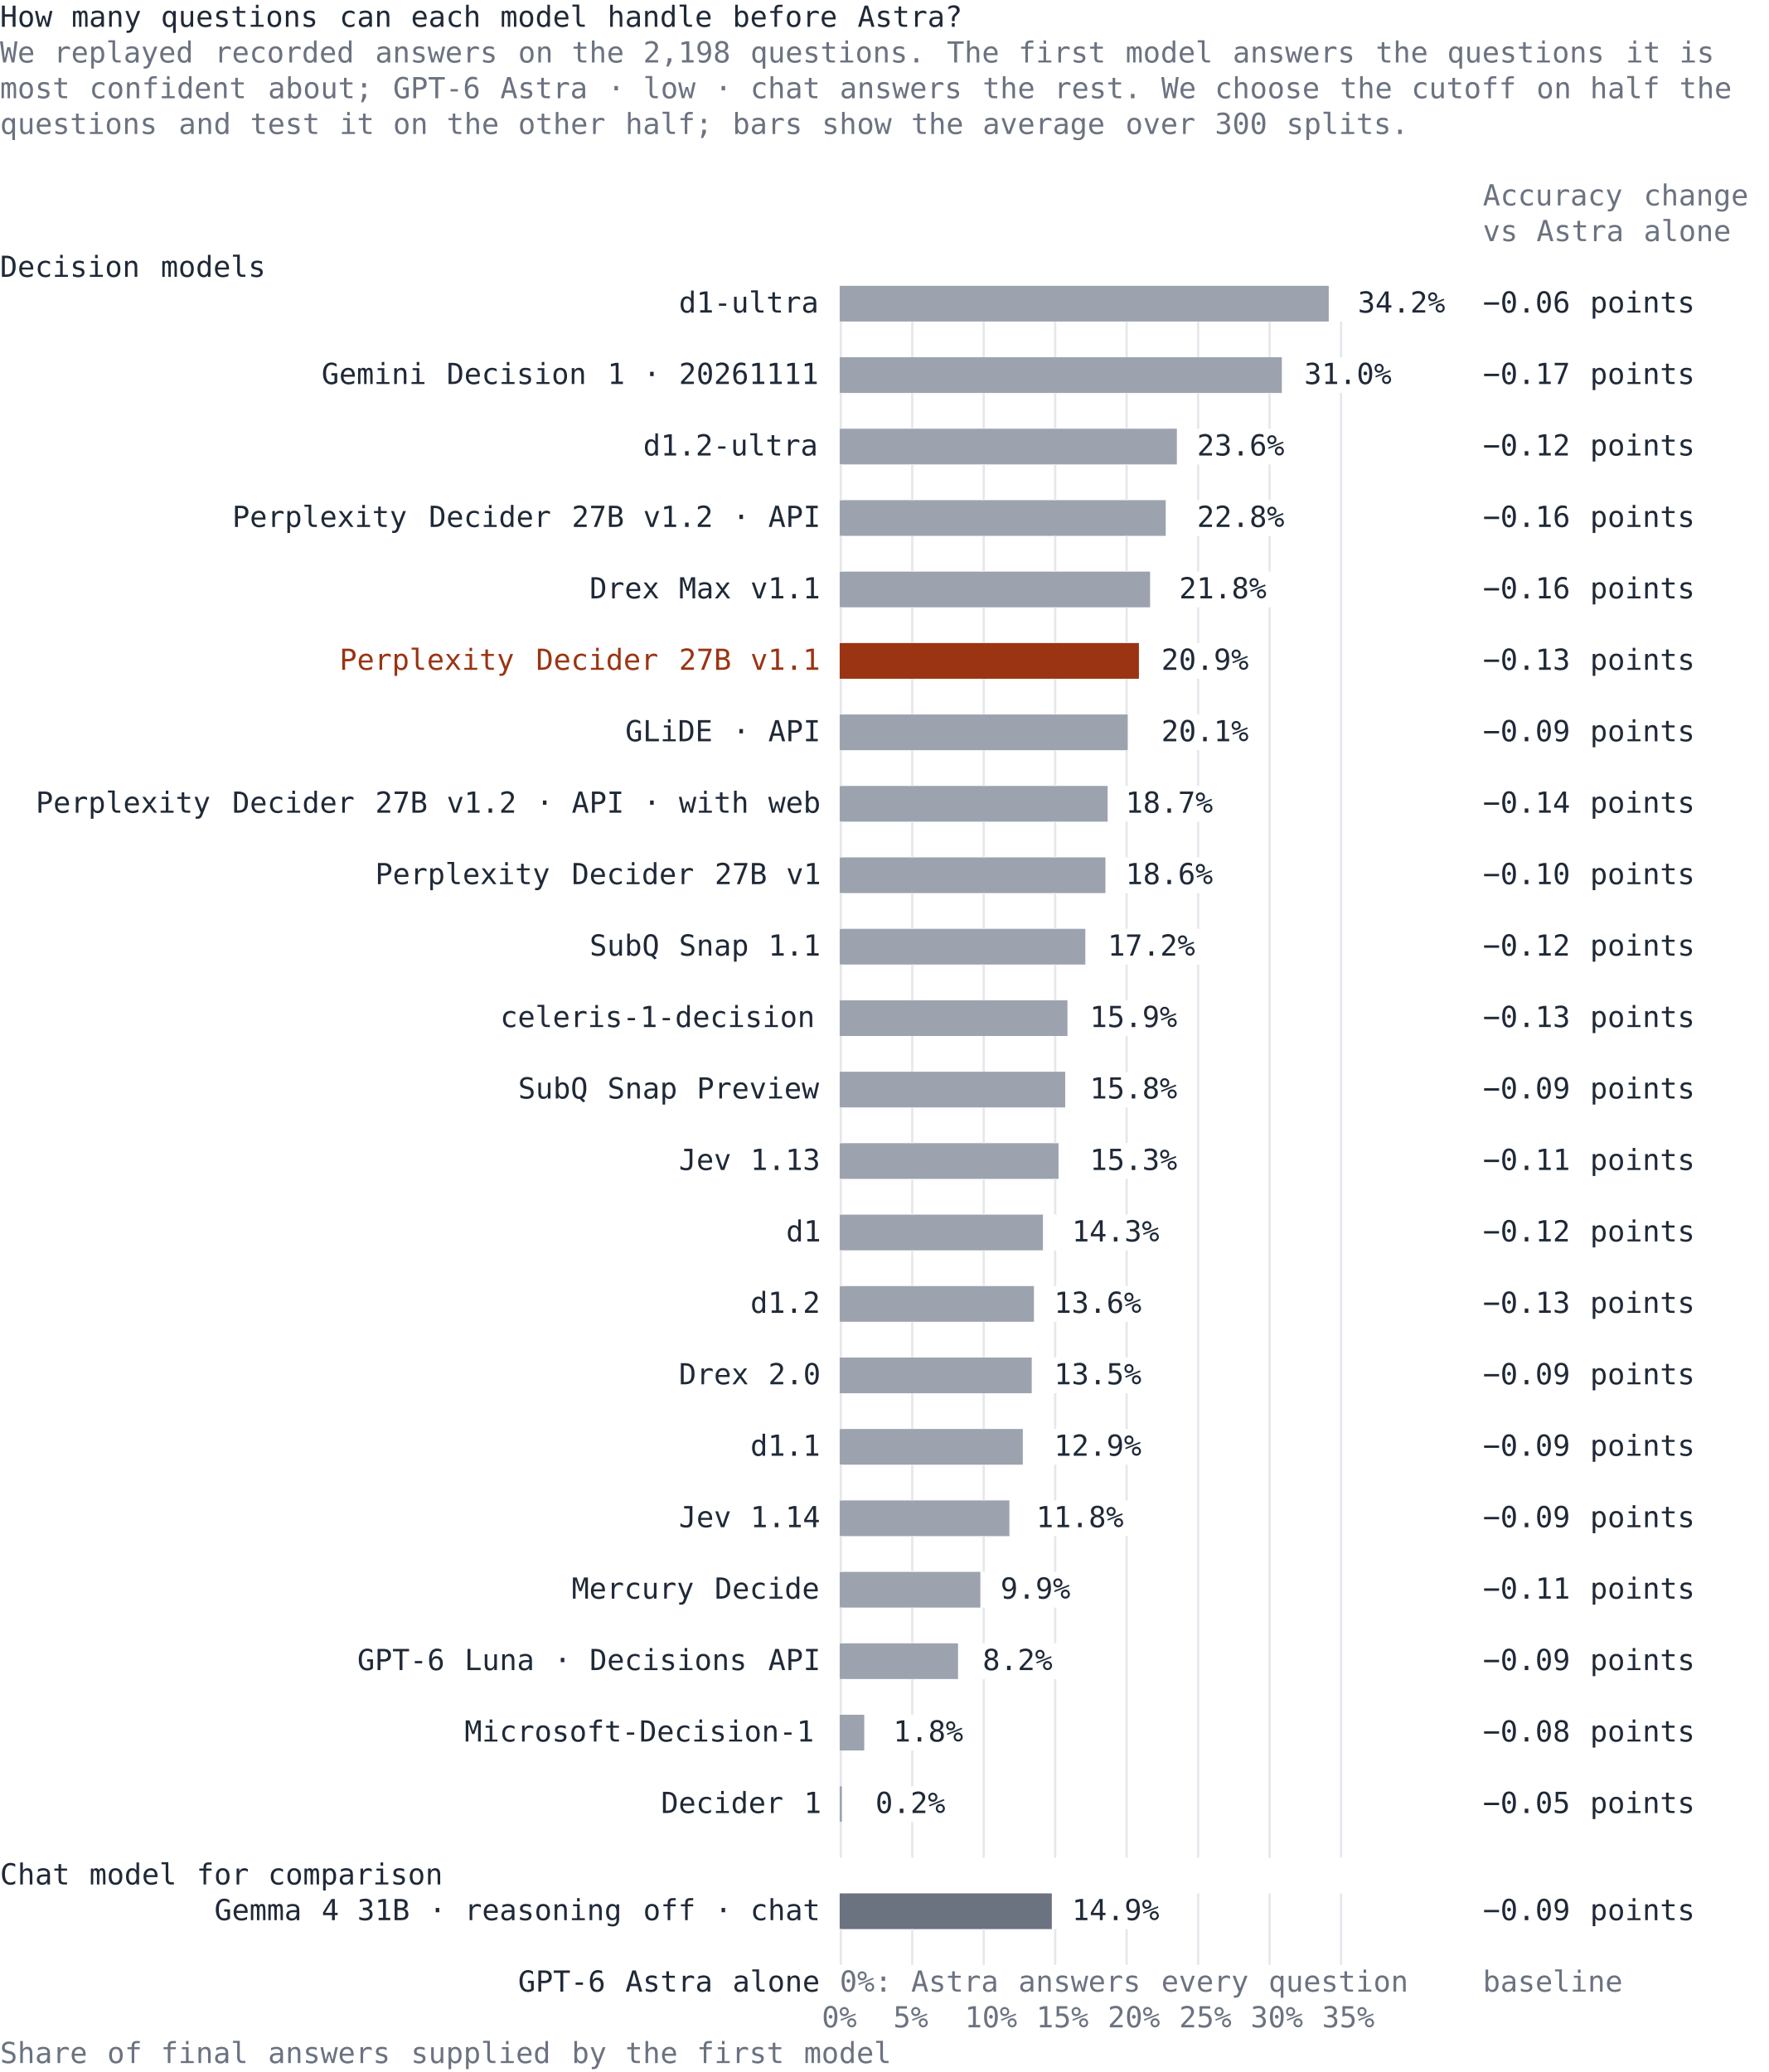
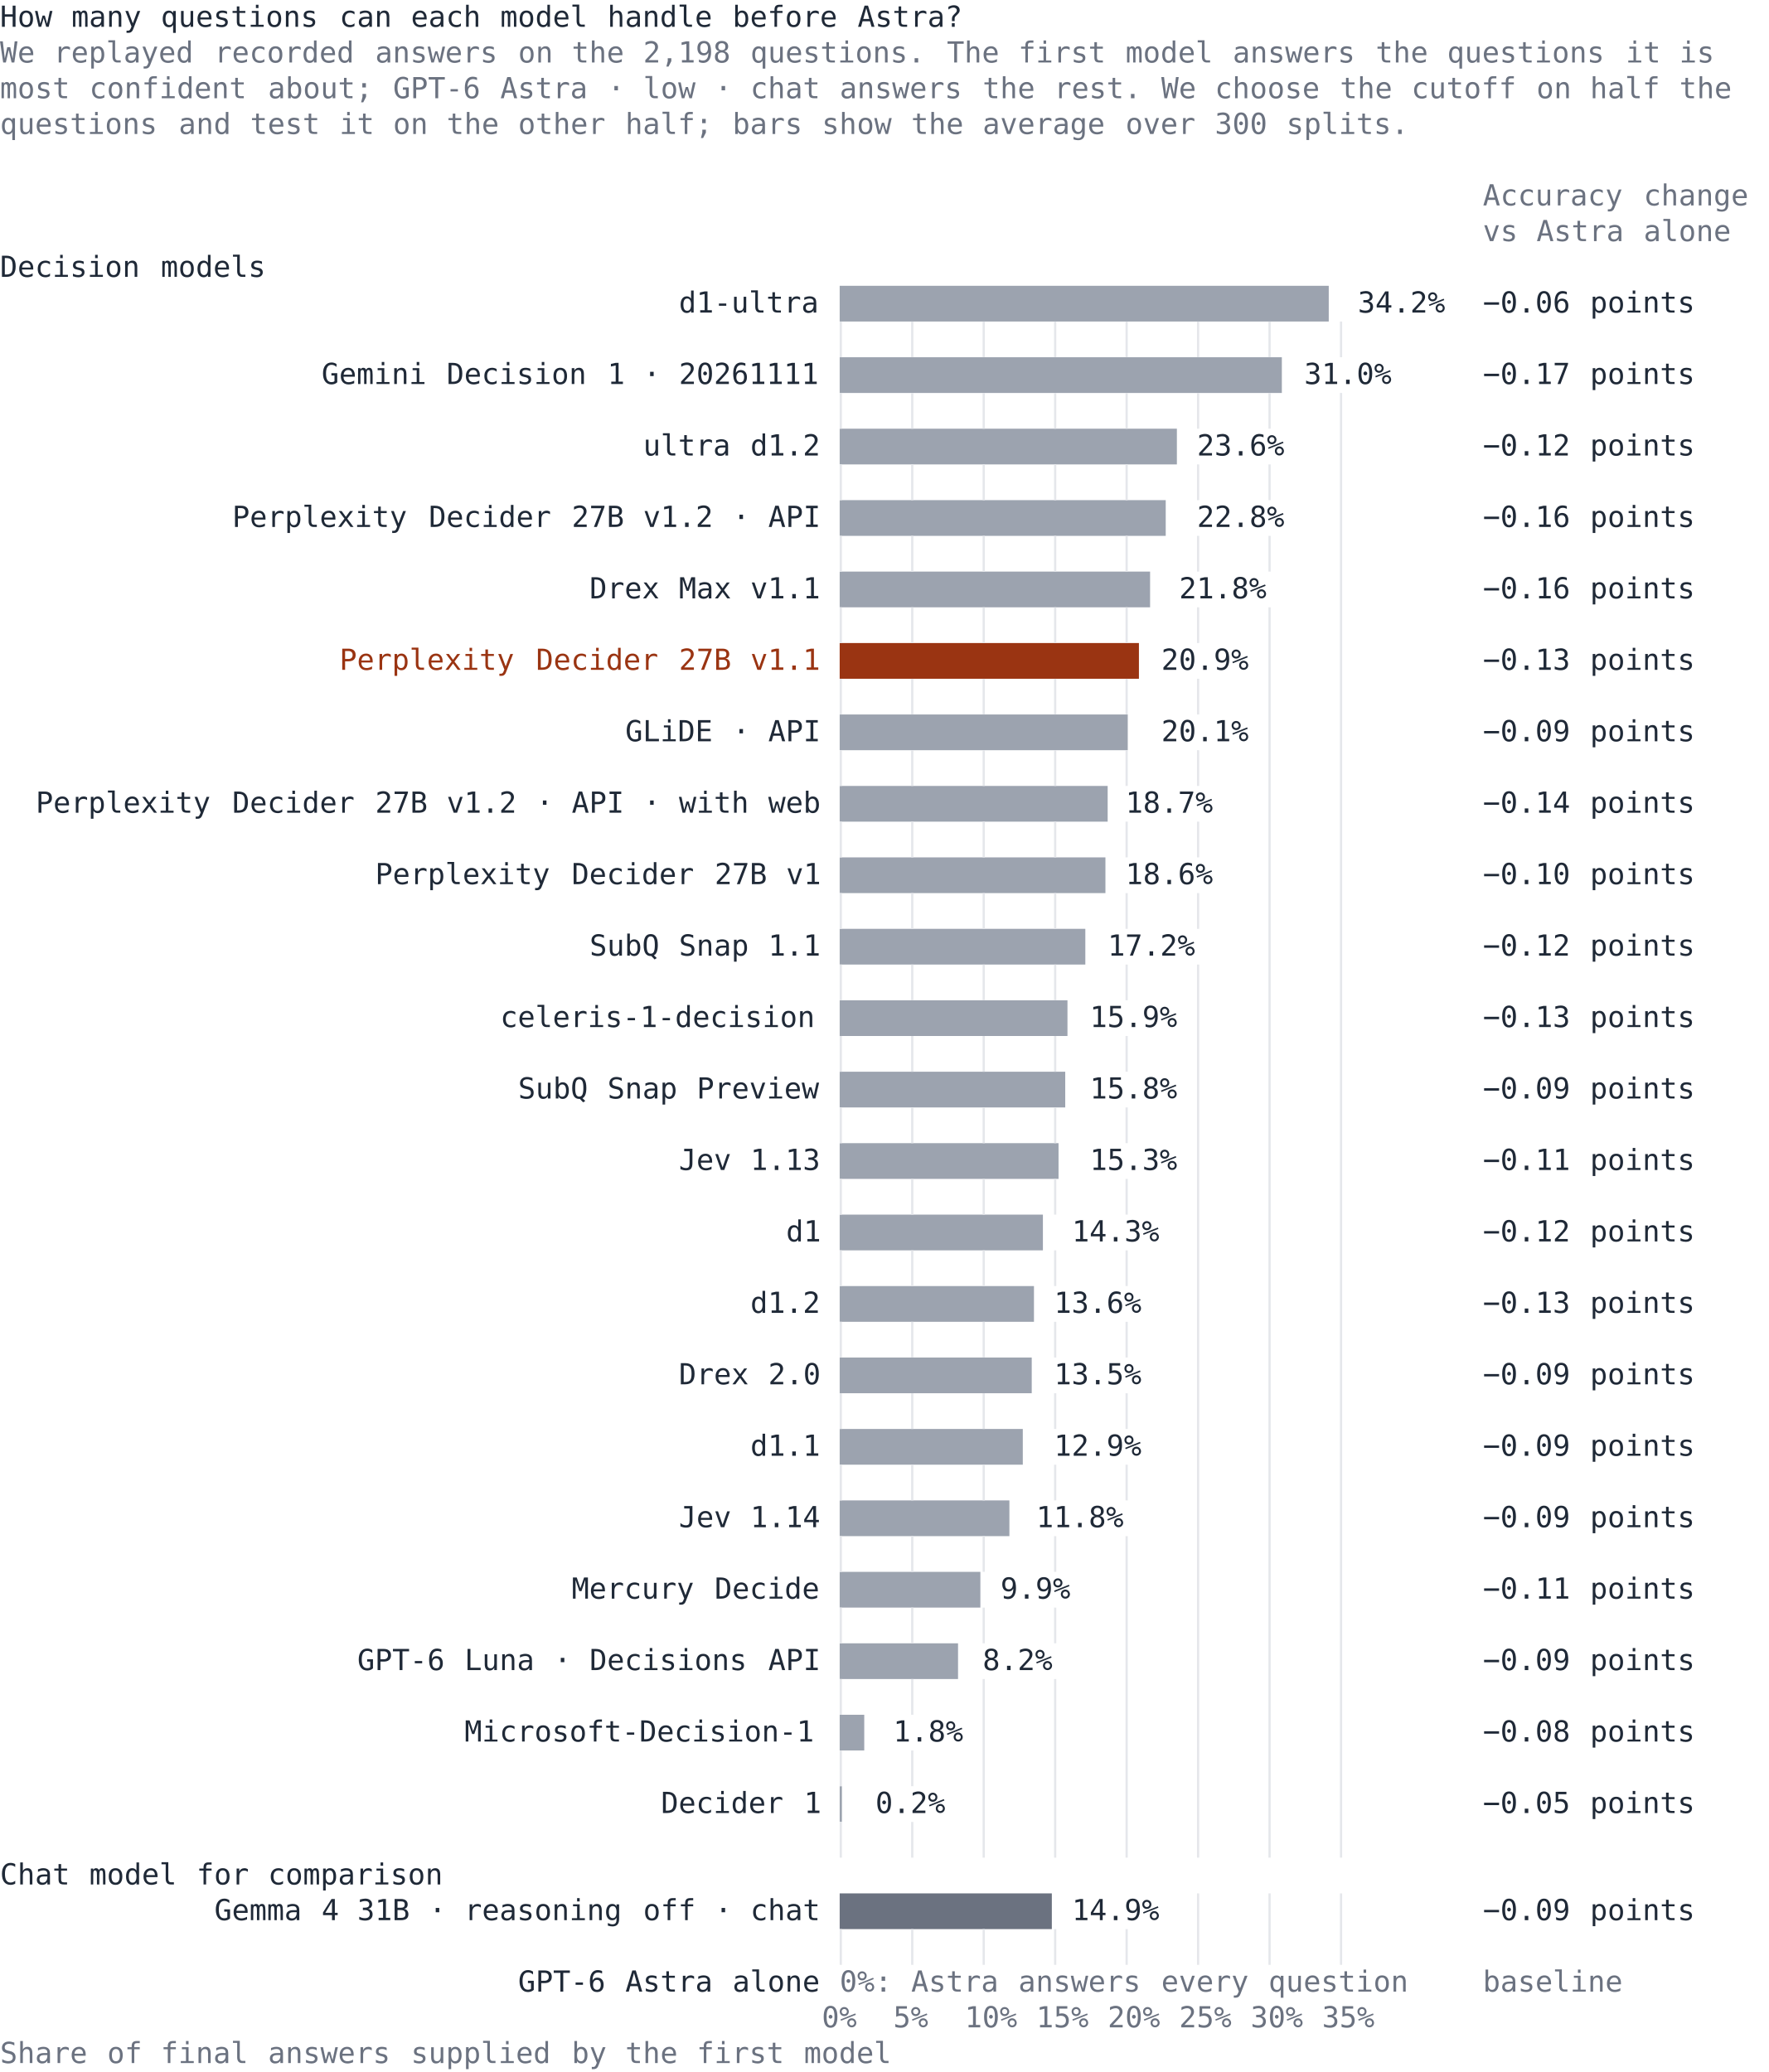
<svg xmlns="http://www.w3.org/2000/svg" viewBox="0 0 792 928" width="792" height="928" role="img">
  <style>text{font:13px ui-monospace,SFMono-Regular,Menlo,Consolas,"DejaVu Sans Mono",monospace;white-space:pre}</style>
  <path fill="#6b7280" d="M376 848h8v16h-8zM384 848h8v16h-8zM392 848h8v16h-8zM400 848h8v16h-8zM408 848h8v16h-8zM416 848h8v16h-8zM424 848h8v16h-8zM432 848h8v16h-8zM440 848h8v16h-8zM448 848h8v16h-8zM456 848h8v16h-8zM464 848h7v16h-7z" />
  <path fill="#9a3412" d="M376 288h8v16h-8zM384 288h8v16h-8zM392 288h8v16h-8zM400 288h8v16h-8zM408 288h8v16h-8zM416 288h8v16h-8zM424 288h8v16h-8zM432 288h8v16h-8zM440 288h8v16h-8zM448 288h8v16h-8zM456 288h8v16h-8zM464 288h8v16h-8zM472 288h8v16h-8zM480 288h8v16h-8zM488 288h8v16h-8zM496 288h8v16h-8zM504 288h6v16h-6z" />
  <path fill="#9ca3af" d="M376 128h8v16h-8zM384 128h8v16h-8zM392 128h8v16h-8zM400 128h8v16h-8zM408 128h8v16h-8zM416 128h8v16h-8zM424 128h8v16h-8zM432 128h8v16h-8zM440 128h8v16h-8zM448 128h8v16h-8zM456 128h8v16h-8zM464 128h8v16h-8zM472 128h8v16h-8zM480 128h8v16h-8zM488 128h8v16h-8zM496 128h8v16h-8zM504 128h8v16h-8zM512 128h8v16h-8zM520 128h8v16h-8zM528 128h8v16h-8zM536 128h8v16h-8zM544 128h8v16h-8zM552 128h8v16h-8zM560 128h8v16h-8zM568 128h8v16h-8zM576 128h8v16h-8zM584 128h8v16h-8zM592 128h3v16h-3zM376 160h8v16h-8zM384 160h8v16h-8zM392 160h8v16h-8zM400 160h8v16h-8zM408 160h8v16h-8zM416 160h8v16h-8zM424 160h8v16h-8zM432 160h8v16h-8zM440 160h8v16h-8zM448 160h8v16h-8zM456 160h8v16h-8zM464 160h8v16h-8zM472 160h8v16h-8zM480 160h8v16h-8zM488 160h8v16h-8zM496 160h8v16h-8zM504 160h8v16h-8zM512 160h8v16h-8zM520 160h8v16h-8zM528 160h8v16h-8zM536 160h8v16h-8zM544 160h8v16h-8zM552 160h8v16h-8zM560 160h8v16h-8zM568 160h6v16h-6zM376 192h8v16h-8zM384 192h8v16h-8zM392 192h8v16h-8zM400 192h8v16h-8zM408 192h8v16h-8zM416 192h8v16h-8zM424 192h8v16h-8zM432 192h8v16h-8zM440 192h8v16h-8zM448 192h8v16h-8zM456 192h8v16h-8zM464 192h8v16h-8zM472 192h8v16h-8zM480 192h8v16h-8zM488 192h8v16h-8zM496 192h8v16h-8zM504 192h8v16h-8zM512 192h8v16h-8zM520 192h7v16h-7zM376 224h8v16h-8zM384 224h8v16h-8zM392 224h8v16h-8zM400 224h8v16h-8zM408 224h8v16h-8zM416 224h8v16h-8zM424 224h8v16h-8zM432 224h8v16h-8zM440 224h8v16h-8zM448 224h8v16h-8zM456 224h8v16h-8zM464 224h8v16h-8zM472 224h8v16h-8zM480 224h8v16h-8zM488 224h8v16h-8zM496 224h8v16h-8zM504 224h8v16h-8zM512 224h8v16h-8zM520 224h2v16h-2zM376 256h8v16h-8zM384 256h8v16h-8zM392 256h8v16h-8zM400 256h8v16h-8zM408 256h8v16h-8zM416 256h8v16h-8zM424 256h8v16h-8zM432 256h8v16h-8zM440 256h8v16h-8zM448 256h8v16h-8zM456 256h8v16h-8zM464 256h8v16h-8zM472 256h8v16h-8zM480 256h8v16h-8zM488 256h8v16h-8zM496 256h8v16h-8zM504 256h8v16h-8zM512 256h3v16h-3zM376 320h8v16h-8zM384 320h8v16h-8zM392 320h8v16h-8zM400 320h8v16h-8zM408 320h8v16h-8zM416 320h8v16h-8zM424 320h8v16h-8zM432 320h8v16h-8zM440 320h8v16h-8zM448 320h8v16h-8zM456 320h8v16h-8zM464 320h8v16h-8zM472 320h8v16h-8zM480 320h8v16h-8zM488 320h8v16h-8zM496 320h8v16h-8zM504 320h1v16h-1zM376 352h8v16h-8zM384 352h8v16h-8zM392 352h8v16h-8zM400 352h8v16h-8zM408 352h8v16h-8zM416 352h8v16h-8zM424 352h8v16h-8zM432 352h8v16h-8zM440 352h8v16h-8zM448 352h8v16h-8zM456 352h8v16h-8zM464 352h8v16h-8zM472 352h8v16h-8zM480 352h8v16h-8zM488 352h8v16h-8zM376 384h8v16h-8zM384 384h8v16h-8zM392 384h8v16h-8zM400 384h8v16h-8zM408 384h8v16h-8zM416 384h8v16h-8zM424 384h8v16h-8zM432 384h8v16h-8zM440 384h8v16h-8zM448 384h8v16h-8zM456 384h8v16h-8zM464 384h8v16h-8zM472 384h8v16h-8zM480 384h8v16h-8zM488 384h7v16h-7zM376 416h8v16h-8zM384 416h8v16h-8zM392 416h8v16h-8zM400 416h8v16h-8zM408 416h8v16h-8zM416 416h8v16h-8zM424 416h8v16h-8zM432 416h8v16h-8zM440 416h8v16h-8zM448 416h8v16h-8zM456 416h8v16h-8zM464 416h8v16h-8zM472 416h8v16h-8zM480 416h6v16h-6zM376 448h8v16h-8zM384 448h8v16h-8zM392 448h8v16h-8zM400 448h8v16h-8zM408 448h8v16h-8zM416 448h8v16h-8zM424 448h8v16h-8zM432 448h8v16h-8zM440 448h8v16h-8zM448 448h8v16h-8zM456 448h8v16h-8zM464 448h8v16h-8zM472 448h6v16h-6zM376 480h8v16h-8zM384 480h8v16h-8zM392 480h8v16h-8zM400 480h8v16h-8zM408 480h8v16h-8zM416 480h8v16h-8zM424 480h8v16h-8zM432 480h8v16h-8zM440 480h8v16h-8zM448 480h8v16h-8zM456 480h8v16h-8zM464 480h8v16h-8zM472 480h5v16h-5zM376 512h8v16h-8zM384 512h8v16h-8zM392 512h8v16h-8zM400 512h8v16h-8zM408 512h8v16h-8zM416 512h8v16h-8zM424 512h8v16h-8zM432 512h8v16h-8zM440 512h8v16h-8zM448 512h8v16h-8zM456 512h8v16h-8zM464 512h8v16h-8zM472 512h2v16h-2zM376 544h8v16h-8zM384 544h8v16h-8zM392 544h8v16h-8zM400 544h8v16h-8zM408 544h8v16h-8zM416 544h8v16h-8zM424 544h8v16h-8zM432 544h8v16h-8zM440 544h8v16h-8zM448 544h8v16h-8zM456 544h8v16h-8zM464 544h3v16h-3zM376 576h8v16h-8zM384 576h8v16h-8zM392 576h8v16h-8zM400 576h8v16h-8zM408 576h8v16h-8zM416 576h8v16h-8zM424 576h8v16h-8zM432 576h8v16h-8zM440 576h8v16h-8zM448 576h8v16h-8zM456 576h7v16h-7zM376 608h8v16h-8zM384 608h8v16h-8zM392 608h8v16h-8zM400 608h8v16h-8zM408 608h8v16h-8zM416 608h8v16h-8zM424 608h8v16h-8zM432 608h8v16h-8zM440 608h8v16h-8zM448 608h8v16h-8zM456 608h6v16h-6zM376 640h8v16h-8zM384 640h8v16h-8zM392 640h8v16h-8zM400 640h8v16h-8zM408 640h8v16h-8zM416 640h8v16h-8zM424 640h8v16h-8zM432 640h8v16h-8zM440 640h8v16h-8zM448 640h8v16h-8zM456 640h2v16h-2zM376 672h8v16h-8zM384 672h8v16h-8zM392 672h8v16h-8zM400 672h8v16h-8zM408 672h8v16h-8zM416 672h8v16h-8zM424 672h8v16h-8zM432 672h8v16h-8zM440 672h8v16h-8zM448 672h4v16h-4zM376 704h8v16h-8zM384 704h8v16h-8zM392 704h8v16h-8zM400 704h8v16h-8zM408 704h8v16h-8zM416 704h8v16h-8zM424 704h8v16h-8zM432 704h7v16h-7zM376 736h8v16h-8zM384 736h8v16h-8zM392 736h8v16h-8zM400 736h8v16h-8zM408 736h8v16h-8zM416 736h8v16h-8zM424 736h5v16h-5zM376 768h8v16h-8zM384 768h3v16h-3zM376 800h1v16h-1z" />
  <path fill="#e5e7eb" d="M376 144h1v16h-1zM408 144h1v16h-1zM440 144h1v16h-1zM472 144h1v16h-1zM504 144h1v16h-1zM536 144h1v16h-1zM568 144h1v16h-1zM600 144h1v16h-1zM376 176h1v16h-1zM408 176h1v16h-1zM440 176h1v16h-1zM472 176h1v16h-1zM504 176h1v16h-1zM536 176h1v16h-1zM568 176h1v16h-1zM600 176h1v16h-1zM600 192h1v16h-1zM376 208h1v16h-1zM408 208h1v16h-1zM440 208h1v16h-1zM472 208h1v16h-1zM504 208h1v16h-1zM536 208h1v16h-1zM568 208h1v16h-1zM600 208h1v16h-1zM600 224h1v16h-1zM376 240h1v16h-1zM408 240h1v16h-1zM440 240h1v16h-1zM472 240h1v16h-1zM504 240h1v16h-1zM536 240h1v16h-1zM568 240h1v16h-1zM600 240h1v16h-1zM600 256h1v16h-1zM376 272h1v16h-1zM408 272h1v16h-1zM440 272h1v16h-1zM472 272h1v16h-1zM504 272h1v16h-1zM536 272h1v16h-1zM568 272h1v16h-1zM600 272h1v16h-1zM568 288h1v16h-1zM600 288h1v16h-1zM376 304h1v16h-1zM408 304h1v16h-1zM440 304h1v16h-1zM472 304h1v16h-1zM504 304h1v16h-1zM536 304h1v16h-1zM568 304h1v16h-1zM600 304h1v16h-1zM568 320h1v16h-1zM600 320h1v16h-1zM376 336h1v16h-1zM408 336h1v16h-1zM440 336h1v16h-1zM472 336h1v16h-1zM504 336h1v16h-1zM536 336h1v16h-1zM568 336h1v16h-1zM600 336h1v16h-1zM568 352h1v16h-1zM600 352h1v16h-1zM376 368h1v16h-1zM408 368h1v16h-1zM440 368h1v16h-1zM472 368h1v16h-1zM504 368h1v16h-1zM536 368h1v16h-1zM568 368h1v16h-1zM600 368h1v16h-1zM568 384h1v16h-1zM600 384h1v16h-1zM376 400h1v16h-1zM408 400h1v16h-1zM440 400h1v16h-1zM472 400h1v16h-1zM504 400h1v16h-1zM536 400h1v16h-1zM568 400h1v16h-1zM600 400h1v16h-1zM568 416h1v16h-1zM600 416h1v16h-1zM376 432h1v16h-1zM408 432h1v16h-1zM440 432h1v16h-1zM472 432h1v16h-1zM504 432h1v16h-1zM536 432h1v16h-1zM568 432h1v16h-1zM600 432h1v16h-1zM536 448h1v16h-1zM568 448h1v16h-1zM600 448h1v16h-1zM376 464h1v16h-1zM408 464h1v16h-1zM440 464h1v16h-1zM472 464h1v16h-1zM504 464h1v16h-1zM536 464h1v16h-1zM568 464h1v16h-1zM600 464h1v16h-1zM536 480h1v16h-1zM568 480h1v16h-1zM600 480h1v16h-1zM376 496h1v16h-1zM408 496h1v16h-1zM440 496h1v16h-1zM472 496h1v16h-1zM504 496h1v16h-1zM536 496h1v16h-1zM568 496h1v16h-1zM600 496h1v16h-1zM536 512h1v16h-1zM568 512h1v16h-1zM600 512h1v16h-1zM376 528h1v16h-1zM408 528h1v16h-1zM440 528h1v16h-1zM472 528h1v16h-1zM504 528h1v16h-1zM536 528h1v16h-1zM568 528h1v16h-1zM600 528h1v16h-1zM536 544h1v16h-1zM568 544h1v16h-1zM600 544h1v16h-1zM376 560h1v16h-1zM408 560h1v16h-1zM440 560h1v16h-1zM472 560h1v16h-1zM504 560h1v16h-1zM536 560h1v16h-1zM568 560h1v16h-1zM600 560h1v16h-1zM536 576h1v16h-1zM568 576h1v16h-1zM600 576h1v16h-1zM376 592h1v16h-1zM408 592h1v16h-1zM440 592h1v16h-1zM472 592h1v16h-1zM504 592h1v16h-1zM536 592h1v16h-1zM568 592h1v16h-1zM600 592h1v16h-1zM536 608h1v16h-1zM568 608h1v16h-1zM600 608h1v16h-1zM376 624h1v16h-1zM408 624h1v16h-1zM440 624h1v16h-1zM472 624h1v16h-1zM504 624h1v16h-1zM536 624h1v16h-1zM568 624h1v16h-1zM600 624h1v16h-1zM536 640h1v16h-1zM568 640h1v16h-1zM600 640h1v16h-1zM376 656h1v16h-1zM408 656h1v16h-1zM440 656h1v16h-1zM472 656h1v16h-1zM504 656h1v16h-1zM536 656h1v16h-1zM568 656h1v16h-1zM600 656h1v16h-1zM536 672h1v16h-1zM568 672h1v16h-1zM600 672h1v16h-1zM376 688h1v16h-1zM408 688h1v16h-1zM440 688h1v16h-1zM472 688h1v16h-1zM504 688h1v16h-1zM536 688h1v16h-1zM568 688h1v16h-1zM600 688h1v16h-1zM504 704h1v16h-1zM536 704h1v16h-1zM568 704h1v16h-1zM600 704h1v16h-1zM376 720h1v16h-1zM408 720h1v16h-1zM440 720h1v16h-1zM472 720h1v16h-1zM504 720h1v16h-1zM536 720h1v16h-1zM568 720h1v16h-1zM600 720h1v16h-1zM504 736h1v16h-1zM536 736h1v16h-1zM568 736h1v16h-1zM600 736h1v16h-1zM376 752h1v16h-1zM408 752h1v16h-1zM440 752h1v16h-1zM472 752h1v16h-1zM504 752h1v16h-1zM536 752h1v16h-1zM568 752h1v16h-1zM600 752h1v16h-1zM440 768h1v16h-1zM472 768h1v16h-1zM504 768h1v16h-1zM536 768h1v16h-1zM568 768h1v16h-1zM600 768h1v16h-1zM376 784h1v16h-1zM408 784h1v16h-1zM440 784h1v16h-1zM472 784h1v16h-1zM504 784h1v16h-1zM536 784h1v16h-1zM568 784h1v16h-1zM600 784h1v16h-1zM440 800h1v16h-1zM472 800h1v16h-1zM504 800h1v16h-1zM536 800h1v16h-1zM568 800h1v16h-1zM600 800h1v16h-1zM376 816h1v16h-1zM408 816h1v16h-1zM440 816h1v16h-1zM472 816h1v16h-1zM504 816h1v16h-1zM536 816h1v16h-1zM568 816h1v16h-1zM600 816h1v16h-1zM536 848h1v16h-1zM568 848h1v16h-1zM600 848h1v16h-1zM376 864h1v16h-1zM408 864h1v16h-1zM440 864h1v16h-1zM472 864h1v16h-1zM504 864h1v16h-1zM536 864h1v16h-1zM568 864h1v16h-1zM600 864h1v16h-1z" />
  <text x="0 8 16" y="12" fill="#1f2937" font-weight="600">How</text>
  <text x="32 40 48 56" y="12" fill="#1f2937" font-weight="600">many</text>
  <text x="72 80 88 96 104 112 120 128 136" y="12" fill="#1f2937" font-weight="600">questions</text>
  <text x="152 160 168" y="12" fill="#1f2937" font-weight="600">can</text>
  <text x="184 192 200 208" y="12" fill="#1f2937" font-weight="600">each</text>
  <text x="224 232 240 248 256" y="12" fill="#1f2937" font-weight="600">model</text>
  <text x="272 280 288 296 304 312" y="12" fill="#1f2937" font-weight="600">handle</text>
  <text x="328 336 344 352 360 368" y="12" fill="#1f2937" font-weight="600">before</text>
  <text x="384 392 400 408 416 424" y="12" fill="#1f2937" font-weight="600">Astra?</text>
  <text x="0 8" y="28" fill="#6b7280">We</text>
  <text x="24 32 40 48 56 64 72 80" y="28" fill="#6b7280">replayed</text>
  <text x="96 104 112 120 128 136 144 152" y="28" fill="#6b7280">recorded</text>
  <text x="168 176 184 192 200 208 216" y="28" fill="#6b7280">answers</text>
  <text x="232 240" y="28" fill="#6b7280">on</text>
  <text x="256 264 272" y="28" fill="#6b7280">the</text>
  <text x="288 296 304 312 320" y="28" fill="#6b7280">2,198</text>
  <text x="336 344 352 360 368 376 384 392 400 408" y="28" fill="#6b7280">questions.</text>
  <text x="424 432 440" y="28" fill="#6b7280">The</text>
  <text x="456 464 472 480 488" y="28" fill="#6b7280">first</text>
  <text x="504 512 520 528 536" y="28" fill="#6b7280">model</text>
  <text x="552 560 568 576 584 592 600" y="28" fill="#6b7280">answers</text>
  <text x="616 624 632" y="28" fill="#6b7280">the</text>
  <text x="648 656 664 672 680 688 696 704 712" y="28" fill="#6b7280">questions</text>
  <text x="728 736" y="28" fill="#6b7280">it</text>
  <text x="752 760" y="28" fill="#6b7280">is</text>
  <text x="0 8 16 24" y="44" fill="#6b7280">most</text>
  <text x="40 48 56 64 72 80 88 96 104" y="44" fill="#6b7280">confident</text>
  <text x="120 128 136 144 152 160" y="44" fill="#6b7280">about;</text>
  <text x="176 184 192 200 208" y="44" fill="#6b7280">GPT-6</text>
  <text x="224 232 240 248 256" y="44" fill="#6b7280">Astra</text>
  <text x="272" y="44" fill="#6b7280">·</text>
  <text x="288 296 304" y="44" fill="#6b7280">low</text>
  <text x="320" y="44" fill="#6b7280">·</text>
  <text x="336 344 352 360" y="44" fill="#6b7280">chat</text>
  <text x="376 384 392 400 408 416 424" y="44" fill="#6b7280">answers</text>
  <text x="440 448 456" y="44" fill="#6b7280">the</text>
  <text x="472 480 488 496 504" y="44" fill="#6b7280">rest.</text>
  <text x="520 528" y="44" fill="#6b7280">We</text>
  <text x="544 552 560 568 576 584" y="44" fill="#6b7280">choose</text>
  <text x="600 608 616" y="44" fill="#6b7280">the</text>
  <text x="632 640 648 656 664 672" y="44" fill="#6b7280">cutoff</text>
  <text x="688 696" y="44" fill="#6b7280">on</text>
  <text x="712 720 728 736" y="44" fill="#6b7280">half</text>
  <text x="752 760 768" y="44" fill="#6b7280">the</text>
  <text x="0 8 16 24 32 40 48 56 64" y="60" fill="#6b7280">questions</text>
  <text x="80 88 96" y="60" fill="#6b7280">and</text>
  <text x="112 120 128 136" y="60" fill="#6b7280">test</text>
  <text x="152 160" y="60" fill="#6b7280">it</text>
  <text x="176 184" y="60" fill="#6b7280">on</text>
  <text x="200 208 216" y="60" fill="#6b7280">the</text>
  <text x="232 240 248 256 264" y="60" fill="#6b7280">other</text>
  <text x="280 288 296 304 312" y="60" fill="#6b7280">half;</text>
  <text x="328 336 344 352" y="60" fill="#6b7280">bars</text>
  <text x="368 376 384 392" y="60" fill="#6b7280">show</text>
  <text x="408 416 424" y="60" fill="#6b7280">the</text>
  <text x="440 448 456 464 472 480 488" y="60" fill="#6b7280">average</text>
  <text x="504 512 520 528" y="60" fill="#6b7280">over</text>
  <text x="544 552 560" y="60" fill="#6b7280">300</text>
  <text x="576 584 592 600 608 616 624" y="60" fill="#6b7280">splits.</text>
  <text x="664 672 680 688 696 704 712 720" y="92" fill="#6b7280">Accuracy</text>
  <text x="736 744 752 760 768 776" y="92" fill="#6b7280">change</text>
  <text x="664 672" y="108" fill="#6b7280">vs</text>
  <text x="688 696 704 712 720" y="108" fill="#6b7280">Astra</text>
  <text x="736 744 752 760 768" y="108" fill="#6b7280">alone</text>
  <text x="0 8 16 24 32 40 48 56" y="124" fill="#1f2937" font-weight="600">Decision</text>
  <text x="72 80 88 96 104 112" y="124" fill="#1f2937" font-weight="600">models</text>
  <text x="304 312 320 328 336 344 352 360" y="140" fill="#1f2937">d1-ultra</text>
  <text x="608 616 624 632 640" y="140" fill="#1f2937">34.2%</text>
  <text x="664 672 680 688 696" y="140" fill="#1f2937">−0.06</text>
  <text x="712 720 728 736 744 752" y="140" fill="#1f2937">points</text>
  <text x="144 152 160 168 176 184" y="172" fill="#1f2937">Gemini</text>
  <text x="200 208 216 224 232 240 248 256" y="172" fill="#1f2937">Decision</text>
  <text x="272" y="172" fill="#1f2937">1</text>
  <text x="288" y="172" fill="#1f2937">·</text>
  <text x="304 312 320 328 336 344 352 360" y="172" fill="#1f2937">20261111</text>
  <text x="584 592 600 608 616" y="172" fill="#1f2937">31.0%</text>
  <text x="664 672 680 688 696" y="172" fill="#1f2937">−0.17</text>
  <text x="712 720 728 736 744 752" y="172" fill="#1f2937">points</text>
-   <text x="288 296 304 312 320 328 336 344 352 360" y="204" fill="#1f2937">d1.2-ultra</text>
+   <text x="288 296 304 312 320" y="204" fill="#1f2937">ultra</text>
+   <text x="336 344 352 360" y="204" fill="#1f2937">d1.2</text>
  <text x="536 544 552 560 568" y="204" fill="#1f2937">23.6%</text>
  <text x="664 672 680 688 696" y="204" fill="#1f2937">−0.12</text>
  <text x="712 720 728 736 744 752" y="204" fill="#1f2937">points</text>
  <text x="104 112 120 128 136 144 152 160 168 176" y="236" fill="#1f2937">Perplexity</text>
  <text x="192 200 208 216 224 232 240" y="236" fill="#1f2937">Decider</text>
  <text x="256 264 272" y="236" fill="#1f2937">27B</text>
  <text x="288 296 304 312" y="236" fill="#1f2937">v1.2</text>
  <text x="328" y="236" fill="#1f2937">·</text>
  <text x="344 352 360" y="236" fill="#1f2937">API</text>
  <text x="536 544 552 560 568" y="236" fill="#1f2937">22.8%</text>
  <text x="664 672 680 688 696" y="236" fill="#1f2937">−0.16</text>
  <text x="712 720 728 736 744 752" y="236" fill="#1f2937">points</text>
  <text x="264 272 280 288" y="268" fill="#1f2937">Drex</text>
  <text x="304 312 320" y="268" fill="#1f2937">Max</text>
  <text x="336 344 352 360" y="268" fill="#1f2937">v1.1</text>
  <text x="528 536 544 552 560" y="268" fill="#1f2937">21.8%</text>
  <text x="664 672 680 688 696" y="268" fill="#1f2937">−0.16</text>
  <text x="712 720 728 736 744 752" y="268" fill="#1f2937">points</text>
  <text x="152 160 168 176 184 192 200 208 216 224" y="300" fill="#9a3412" font-weight="600">Perplexity</text>
  <text x="240 248 256 264 272 280 288" y="300" fill="#9a3412" font-weight="600">Decider</text>
  <text x="304 312 320" y="300" fill="#9a3412" font-weight="600">27B</text>
  <text x="336 344 352 360" y="300" fill="#9a3412" font-weight="600">v1.1</text>
  <text x="520 528 536 544 552" y="300" fill="#1f2937" font-weight="600">20.9%</text>
  <text x="664 672 680 688 696" y="300" fill="#1f2937">−0.13</text>
  <text x="712 720 728 736 744 752" y="300" fill="#1f2937">points</text>
  <text x="280 288 296 304 312" y="332" fill="#1f2937">GLiDE</text>
  <text x="328" y="332" fill="#1f2937">·</text>
  <text x="344 352 360" y="332" fill="#1f2937">API</text>
  <text x="520 528 536 544 552" y="332" fill="#1f2937">20.1%</text>
  <text x="664 672 680 688 696" y="332" fill="#1f2937">−0.09</text>
  <text x="712 720 728 736 744 752" y="332" fill="#1f2937">points</text>
  <text x="16 24 32 40 48 56 64 72 80 88" y="364" fill="#1f2937">Perplexity</text>
  <text x="104 112 120 128 136 144 152" y="364" fill="#1f2937">Decider</text>
  <text x="168 176 184" y="364" fill="#1f2937">27B</text>
  <text x="200 208 216 224" y="364" fill="#1f2937">v1.2</text>
  <text x="240" y="364" fill="#1f2937">·</text>
  <text x="256 264 272" y="364" fill="#1f2937">API</text>
  <text x="288" y="364" fill="#1f2937">·</text>
  <text x="304 312 320 328" y="364" fill="#1f2937">with</text>
  <text x="344 352 360" y="364" fill="#1f2937">web</text>
  <text x="504 512 520 528 536" y="364" fill="#1f2937">18.7%</text>
  <text x="664 672 680 688 696" y="364" fill="#1f2937">−0.14</text>
  <text x="712 720 728 736 744 752" y="364" fill="#1f2937">points</text>
  <text x="168 176 184 192 200 208 216 224 232 240" y="396" fill="#1f2937">Perplexity</text>
  <text x="256 264 272 280 288 296 304" y="396" fill="#1f2937">Decider</text>
  <text x="320 328 336" y="396" fill="#1f2937">27B</text>
  <text x="352 360" y="396" fill="#1f2937">v1</text>
  <text x="504 512 520 528 536" y="396" fill="#1f2937">18.6%</text>
  <text x="664 672 680 688 696" y="396" fill="#1f2937">−0.10</text>
  <text x="712 720 728 736 744 752" y="396" fill="#1f2937">points</text>
  <text x="264 272 280 288" y="428" fill="#1f2937">SubQ</text>
  <text x="304 312 320 328" y="428" fill="#1f2937">Snap</text>
  <text x="344 352 360" y="428" fill="#1f2937">1.1</text>
  <text x="496 504 512 520 528" y="428" fill="#1f2937">17.2%</text>
  <text x="664 672 680 688 696" y="428" fill="#1f2937">−0.12</text>
  <text x="712 720 728 736 744 752" y="428" fill="#1f2937">points</text>
  <text x="224 232 240 248 256 264 272 280 288 296 304 312 320 328 336 344 352 360" y="460" fill="#1f2937">celeris-1-decision</text>
  <text x="488 496 504 512 520" y="460" fill="#1f2937">15.9%</text>
  <text x="664 672 680 688 696" y="460" fill="#1f2937">−0.13</text>
  <text x="712 720 728 736 744 752" y="460" fill="#1f2937">points</text>
  <text x="232 240 248 256" y="492" fill="#1f2937">SubQ</text>
  <text x="272 280 288 296" y="492" fill="#1f2937">Snap</text>
  <text x="312 320 328 336 344 352 360" y="492" fill="#1f2937">Preview</text>
  <text x="488 496 504 512 520" y="492" fill="#1f2937">15.8%</text>
  <text x="664 672 680 688 696" y="492" fill="#1f2937">−0.09</text>
  <text x="712 720 728 736 744 752" y="492" fill="#1f2937">points</text>
  <text x="304 312 320" y="524" fill="#1f2937">Jev</text>
  <text x="336 344 352 360" y="524" fill="#1f2937">1.13</text>
  <text x="488 496 504 512 520" y="524" fill="#1f2937">15.3%</text>
  <text x="664 672 680 688 696" y="524" fill="#1f2937">−0.11</text>
  <text x="712 720 728 736 744 752" y="524" fill="#1f2937">points</text>
  <text x="352 360" y="556" fill="#1f2937">d1</text>
  <text x="480 488 496 504 512" y="556" fill="#1f2937">14.3%</text>
  <text x="664 672 680 688 696" y="556" fill="#1f2937">−0.12</text>
  <text x="712 720 728 736 744 752" y="556" fill="#1f2937">points</text>
  <text x="336 344 352 360" y="588" fill="#1f2937">d1.2</text>
  <text x="472 480 488 496 504" y="588" fill="#1f2937">13.6%</text>
  <text x="664 672 680 688 696" y="588" fill="#1f2937">−0.13</text>
  <text x="712 720 728 736 744 752" y="588" fill="#1f2937">points</text>
  <text x="304 312 320 328" y="620" fill="#1f2937">Drex</text>
  <text x="344 352 360" y="620" fill="#1f2937">2.0</text>
  <text x="472 480 488 496 504" y="620" fill="#1f2937">13.5%</text>
  <text x="664 672 680 688 696" y="620" fill="#1f2937">−0.09</text>
  <text x="712 720 728 736 744 752" y="620" fill="#1f2937">points</text>
  <text x="336 344 352 360" y="652" fill="#1f2937">d1.1</text>
  <text x="472 480 488 496 504" y="652" fill="#1f2937">12.9%</text>
  <text x="664 672 680 688 696" y="652" fill="#1f2937">−0.09</text>
  <text x="712 720 728 736 744 752" y="652" fill="#1f2937">points</text>
  <text x="304 312 320" y="684" fill="#1f2937">Jev</text>
  <text x="336 344 352 360" y="684" fill="#1f2937">1.14</text>
  <text x="464 472 480 488 496" y="684" fill="#1f2937">11.8%</text>
  <text x="664 672 680 688 696" y="684" fill="#1f2937">−0.09</text>
  <text x="712 720 728 736 744 752" y="684" fill="#1f2937">points</text>
  <text x="256 264 272 280 288 296 304" y="716" fill="#1f2937">Mercury</text>
  <text x="320 328 336 344 352 360" y="716" fill="#1f2937">Decide</text>
  <text x="448 456 464 472" y="716" fill="#1f2937">9.9%</text>
  <text x="664 672 680 688 696" y="716" fill="#1f2937">−0.11</text>
  <text x="712 720 728 736 744 752" y="716" fill="#1f2937">points</text>
  <text x="160 168 176 184 192" y="748" fill="#1f2937">GPT-6</text>
  <text x="208 216 224 232" y="748" fill="#1f2937">Luna</text>
  <text x="248" y="748" fill="#1f2937">·</text>
  <text x="264 272 280 288 296 304 312 320 328" y="748" fill="#1f2937">Decisions</text>
  <text x="344 352 360" y="748" fill="#1f2937">API</text>
  <text x="440 448 456 464" y="748" fill="#1f2937">8.2%</text>
  <text x="664 672 680 688 696" y="748" fill="#1f2937">−0.09</text>
  <text x="712 720 728 736 744 752" y="748" fill="#1f2937">points</text>
  <text x="208 216 224 232 240 248 256 264 272 280 288 296 304 312 320 328 336 344 352 360" y="780" fill="#1f2937">Microsoft-Decision-1</text>
  <text x="400 408 416 424" y="780" fill="#1f2937">1.8%</text>
  <text x="664 672 680 688 696" y="780" fill="#1f2937">−0.08</text>
  <text x="712 720 728 736 744 752" y="780" fill="#1f2937">points</text>
  <text x="296 304 312 320 328 336 344" y="812" fill="#1f2937">Decider</text>
  <text x="360" y="812" fill="#1f2937">1</text>
  <text x="392 400 408 416" y="812" fill="#1f2937">0.2%</text>
  <text x="664 672 680 688 696" y="812" fill="#1f2937">−0.05</text>
  <text x="712 720 728 736 744 752" y="812" fill="#1f2937">points</text>
  <text x="0 8 16 24" y="844" fill="#1f2937" font-weight="600">Chat</text>
  <text x="40 48 56 64 72" y="844" fill="#1f2937" font-weight="600">model</text>
  <text x="88 96 104" y="844" fill="#1f2937" font-weight="600">for</text>
  <text x="120 128 136 144 152 160 168 176 184 192" y="844" fill="#1f2937" font-weight="600">comparison</text>
  <text x="96 104 112 120 128" y="860" fill="#1f2937">Gemma</text>
  <text x="144" y="860" fill="#1f2937">4</text>
  <text x="160 168 176" y="860" fill="#1f2937">31B</text>
  <text x="192" y="860" fill="#1f2937">·</text>
  <text x="208 216 224 232 240 248 256 264 272" y="860" fill="#1f2937">reasoning</text>
  <text x="288 296 304" y="860" fill="#1f2937">off</text>
  <text x="320" y="860" fill="#1f2937">·</text>
  <text x="336 344 352 360" y="860" fill="#1f2937">chat</text>
  <text x="480 488 496 504 512" y="860" fill="#1f2937">14.9%</text>
  <text x="664 672 680 688 696" y="860" fill="#1f2937">−0.09</text>
  <text x="712 720 728 736 744 752" y="860" fill="#1f2937">points</text>
  <text x="232 240 248 256 264" y="892" fill="#1f2937">GPT-6</text>
  <text x="280 288 296 304 312" y="892" fill="#1f2937">Astra</text>
  <text x="328 336 344 352 360" y="892" fill="#1f2937">alone</text>
  <text x="376 384 392" y="892" fill="#6b7280">0%:</text>
  <text x="408 416 424 432 440" y="892" fill="#6b7280">Astra</text>
  <text x="456 464 472 480 488 496 504" y="892" fill="#6b7280">answers</text>
  <text x="520 528 536 544 552" y="892" fill="#6b7280">every</text>
  <text x="568 576 584 592 600 608 616 624" y="892" fill="#6b7280">question</text>
  <text x="664 672 680 688 696 704 712 720" y="892" fill="#6b7280">baseline</text>
  <text x="368 376" y="908" fill="#6b7280">0%</text>
  <text x="400 408" y="908" fill="#6b7280">5%</text>
  <text x="432 440 448" y="908" fill="#6b7280">10%</text>
  <text x="464 472 480" y="908" fill="#6b7280">15%</text>
  <text x="496 504 512" y="908" fill="#6b7280">20%</text>
  <text x="528 536 544" y="908" fill="#6b7280">25%</text>
  <text x="560 568 576" y="908" fill="#6b7280">30%</text>
  <text x="592 600 608" y="908" fill="#6b7280">35%</text>
  <text x="0 8 16 24 32" y="924" fill="#6b7280">Share</text>
  <text x="48 56" y="924" fill="#6b7280">of</text>
  <text x="72 80 88 96 104" y="924" fill="#6b7280">final</text>
  <text x="120 128 136 144 152 160 168" y="924" fill="#6b7280">answers</text>
  <text x="184 192 200 208 216 224 232 240" y="924" fill="#6b7280">supplied</text>
  <text x="256 264" y="924" fill="#6b7280">by</text>
  <text x="280 288 296" y="924" fill="#6b7280">the</text>
  <text x="312 320 328 336 344" y="924" fill="#6b7280">first</text>
  <text x="360 368 376 384 392" y="924" fill="#6b7280">model</text>
</svg>
